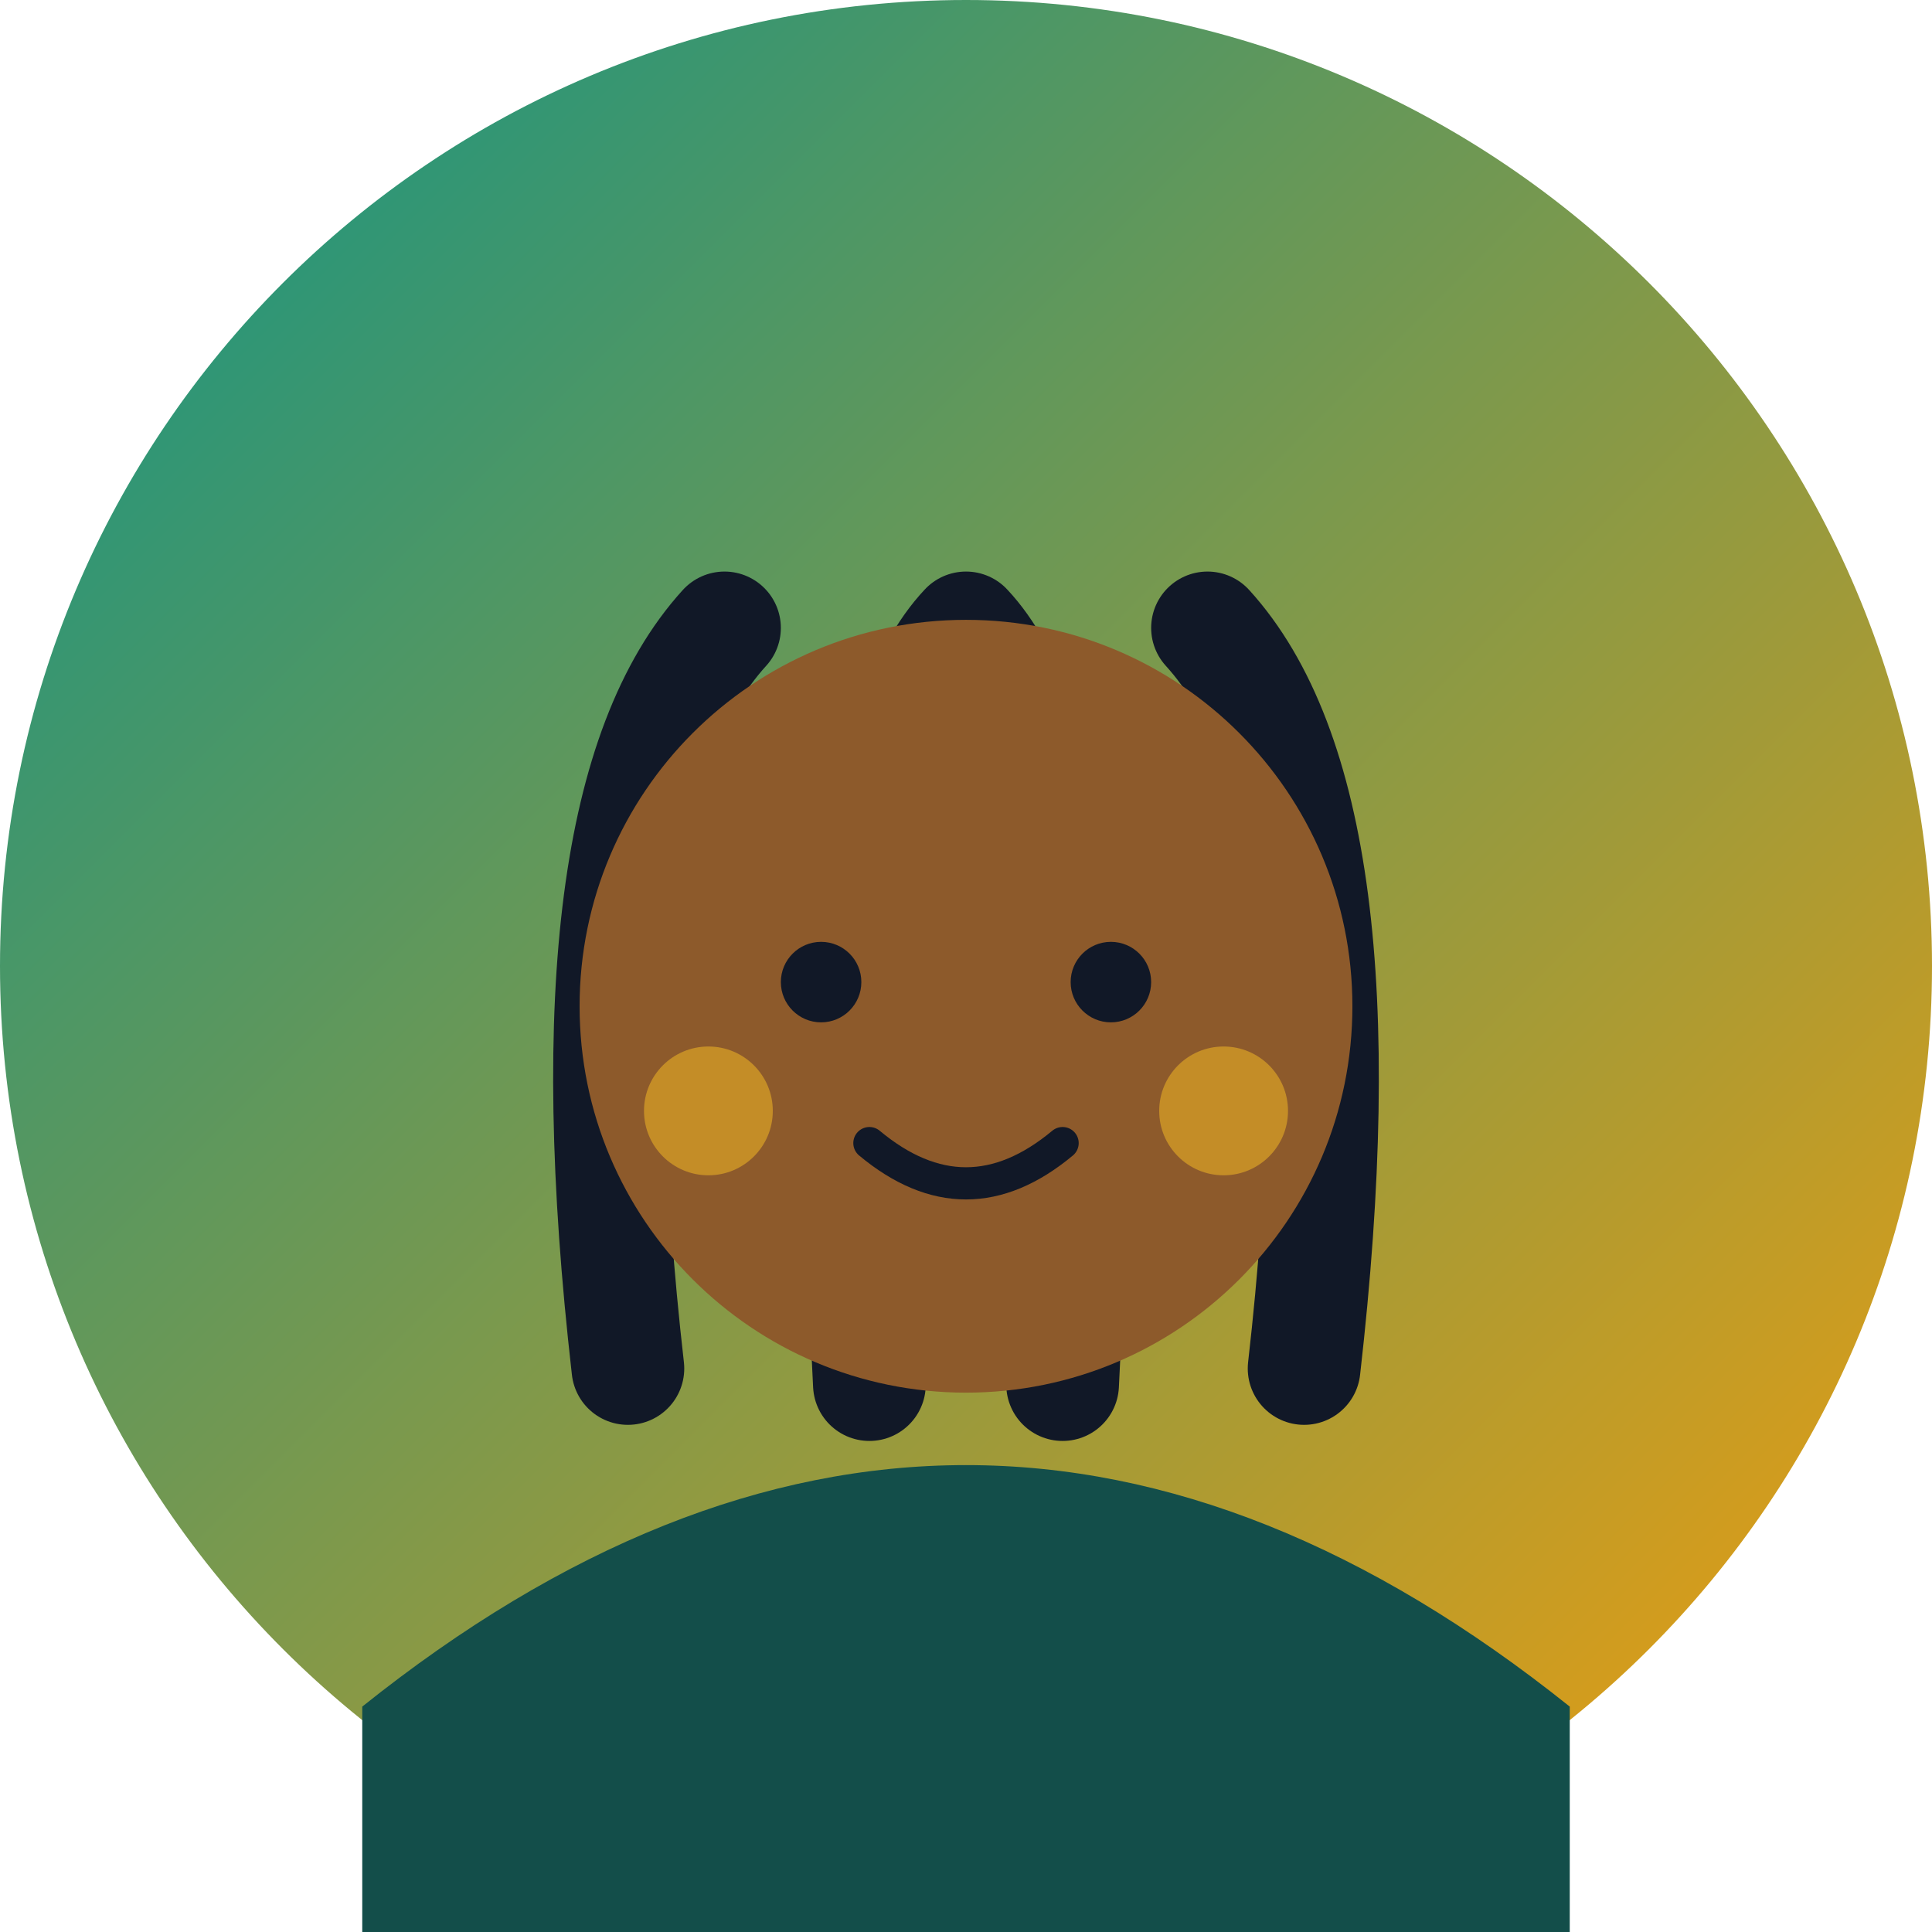
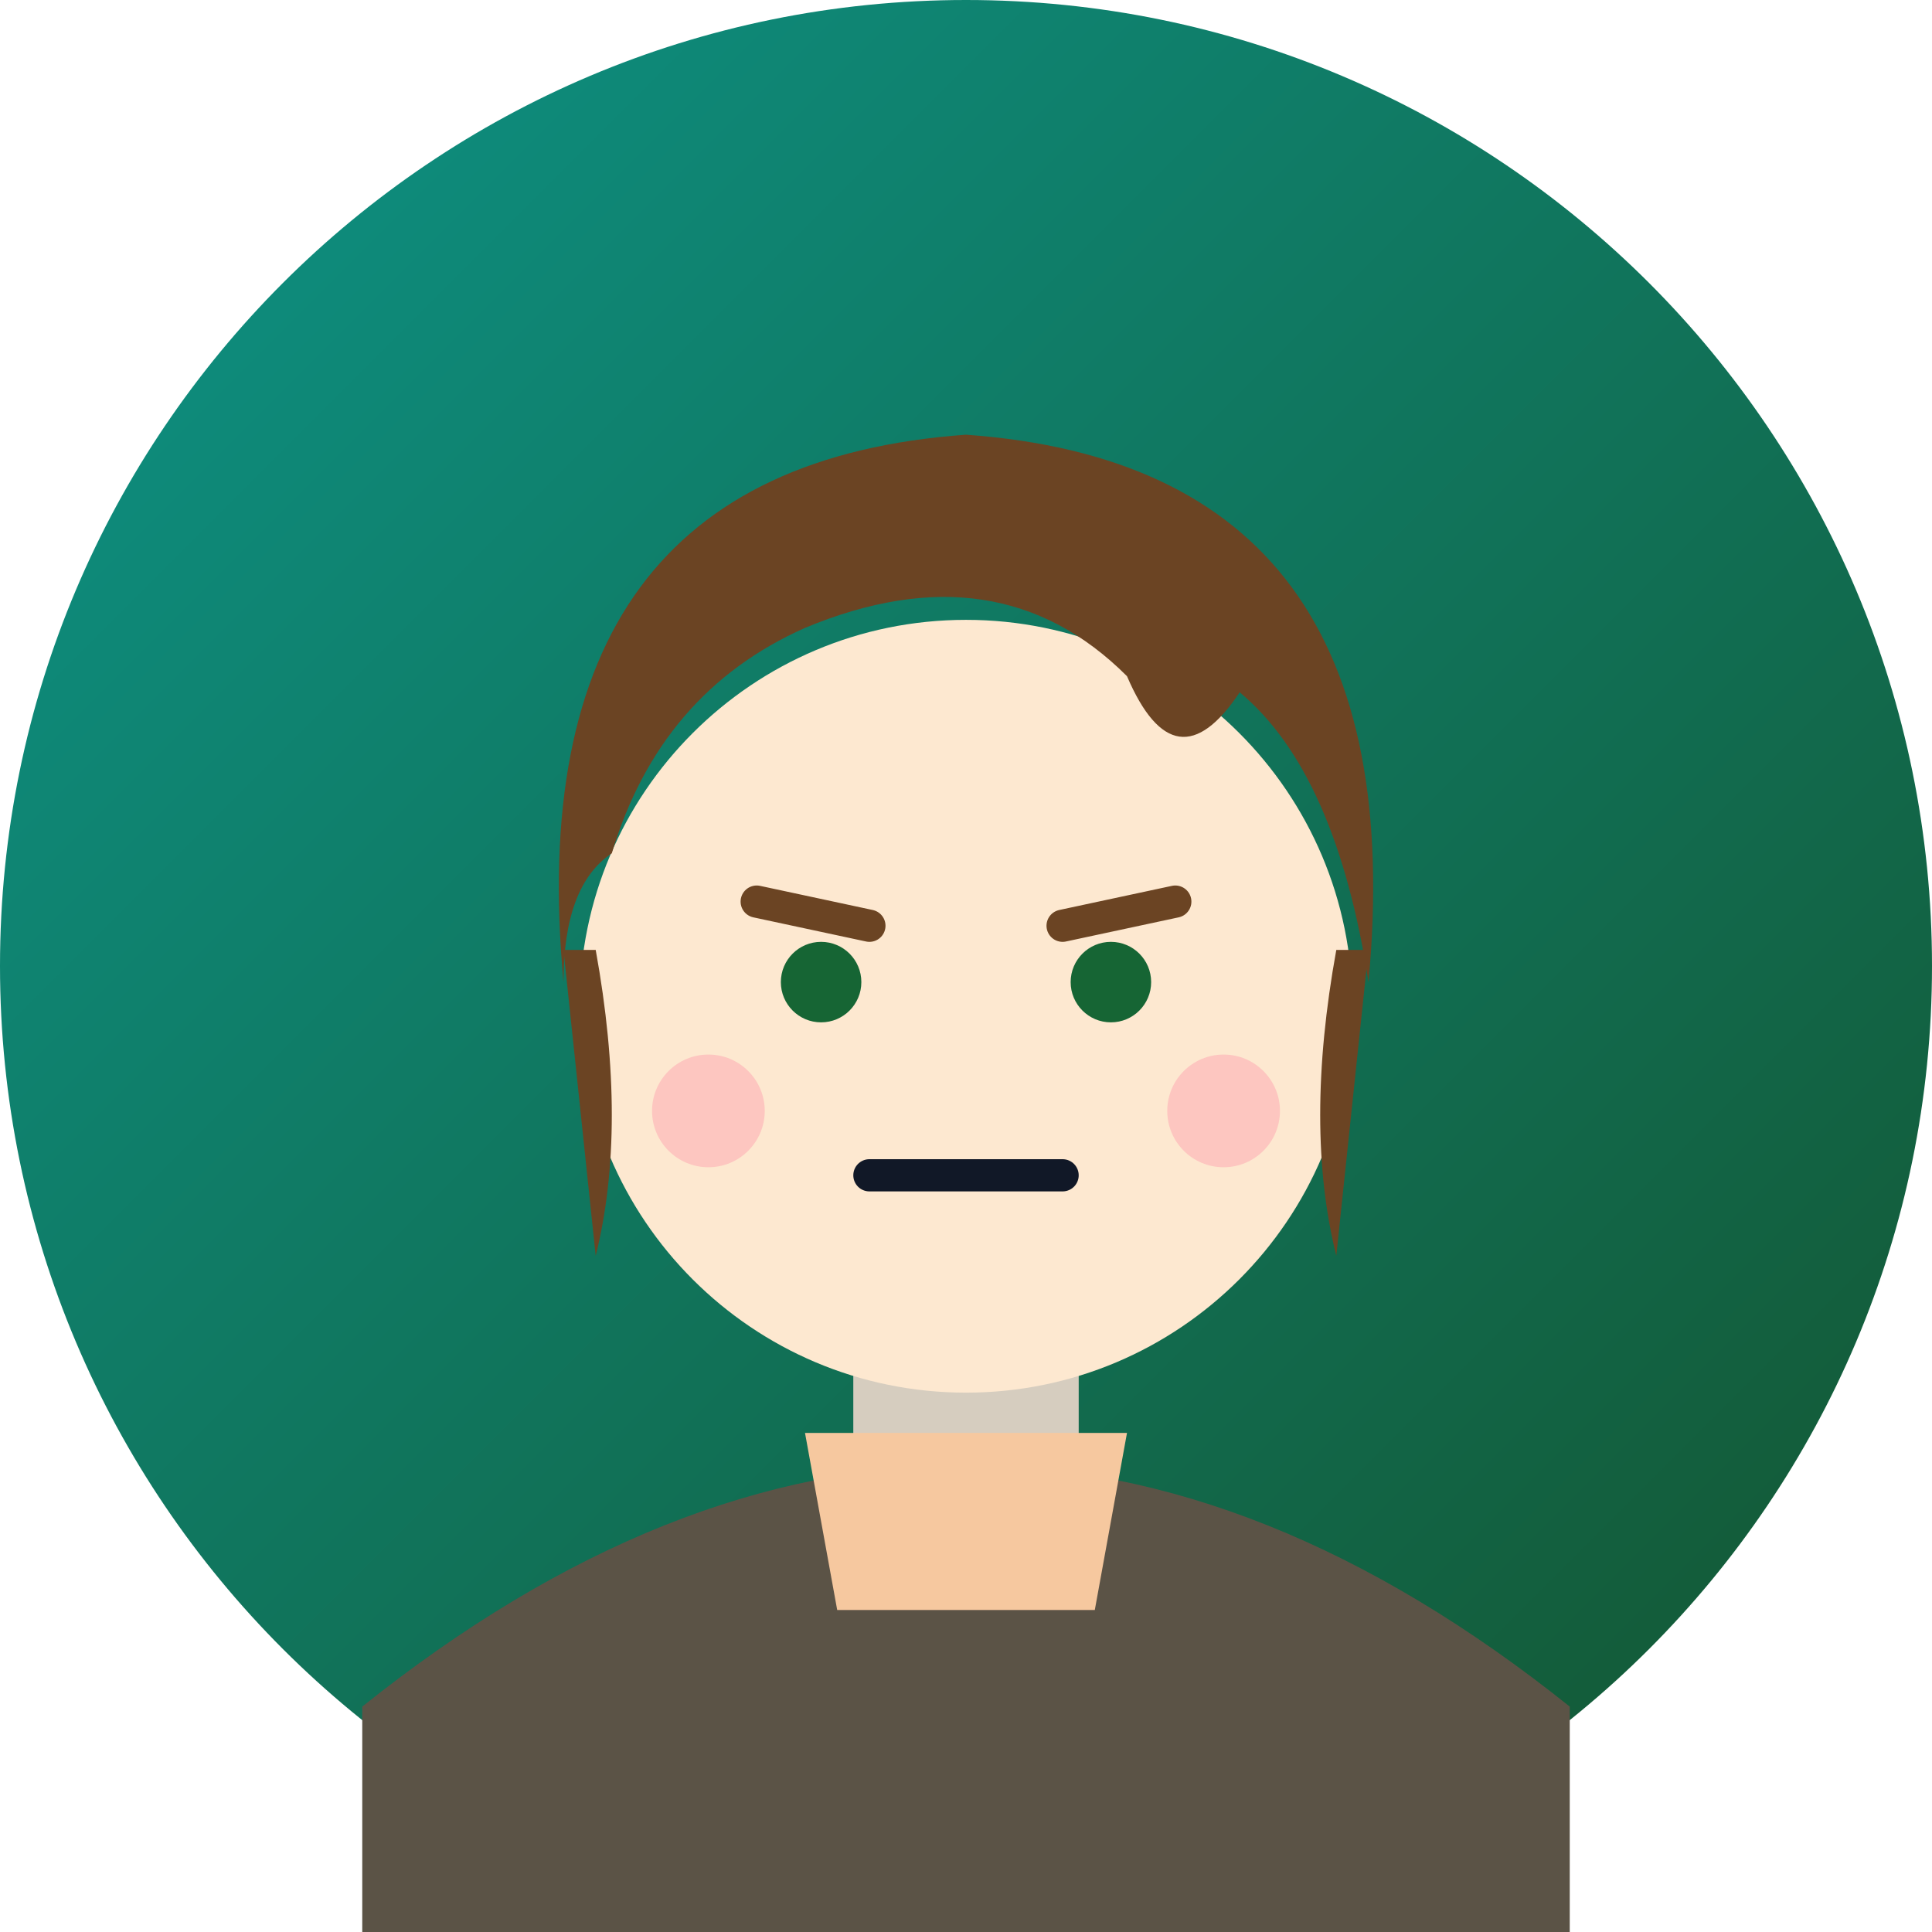
- <svg xmlns="http://www.w3.org/2000/svg" viewBox="0 0 240 240" role="img" aria-label="Nia avatar">
+ <svg xmlns="http://www.w3.org/2000/svg" viewBox="0 0 240 240" role="img" aria-label="Eren Yeager character">
  <defs>
-     <linearGradient id="g" x1="0" y1="0" x2="1" y2="1">
+     <linearGradient id="g5" x1="0" y1="0" x2="1" y2="1">
      <stop offset="0" stop-color="#0d9488" />
-       <stop offset="1" stop-color="#f59e0b" />
+       <stop offset="1" stop-color="#14532d" />
    </linearGradient>
  </defs>
-   <circle cx="120" cy="120" r="120" fill="url(#g)" />
-   <path d="M78 170 Q70 100 90 78 M108 172 Q104 95 120 78 M132 172 Q136 95 120 78 M162 170 Q170 100 150 78" stroke="#111827" stroke-width="14" fill="none" stroke-linecap="round" />
-   <path d="M45 212 Q120 152 195 212 L195 240 L45 240 Z" fill="#134e4a" />
-   <circle cx="120" cy="125" r="48" fill="#8d5a2b" />
-   <circle cx="102" cy="122" r="5" fill="#111827" />
-   <circle cx="138" cy="122" r="5" fill="#111827" />
-   <path d="M108 142 Q120 152 132 142" stroke="#111827" stroke-width="4" fill="none" stroke-linecap="round" />
-   <circle cx="88" cy="138" r="8" fill="#fbbf24" opacity="0.5" />
-   <circle cx="152" cy="138" r="8" fill="#fbbf24" opacity="0.5" />
+   <circle cx="120" cy="120" r="120" fill="url(#g5)" />
+   <path d="M45 212 Q120 152 195 212 L195 240 L45 240 Z" fill="#5b5346" />
+   <path d="M106 168 L134 168 L134 196 L106 196 Z" fill="#d6cdbf" />
+   <path d="M100 178 L140 178 L136 200 L104 200 Z" fill="#f6c89f" />
+   <circle cx="120" cy="125" r="48" fill="#fde8d0" />
+   <path d="M70 122 Q64 58 120 54 Q176 58 170 122 Q166 96 154 86 Q146 98 140 84 Q124 68 100 78 Q82 86 76 106 Q70 110 70 122Z" fill="#6b4423" />
+   <path d="M74 118 Q78 140 74 156 L70 118Z" fill="#6b4423" />
+   <path d="M166 118 Q162 140 166 156 L170 118Z" fill="#6b4423" />
+   <circle cx="102" cy="122" r="5" fill="#166534" />
+   <circle cx="138" cy="122" r="5" fill="#166534" />
+   <path d="M94 112 L108 115" stroke="#6b4423" stroke-width="4" stroke-linecap="round" />
+   <path d="M132 115 L146 112" stroke="#6b4423" stroke-width="4" stroke-linecap="round" />
+   <path d="M108 146 L132 146" stroke="#111827" stroke-width="4" stroke-linecap="round" />
+   <circle cx="88" cy="138" r="7" fill="#fda4af" opacity="0.5" />
+   <circle cx="152" cy="138" r="7" fill="#fda4af" opacity="0.5" />
</svg>
